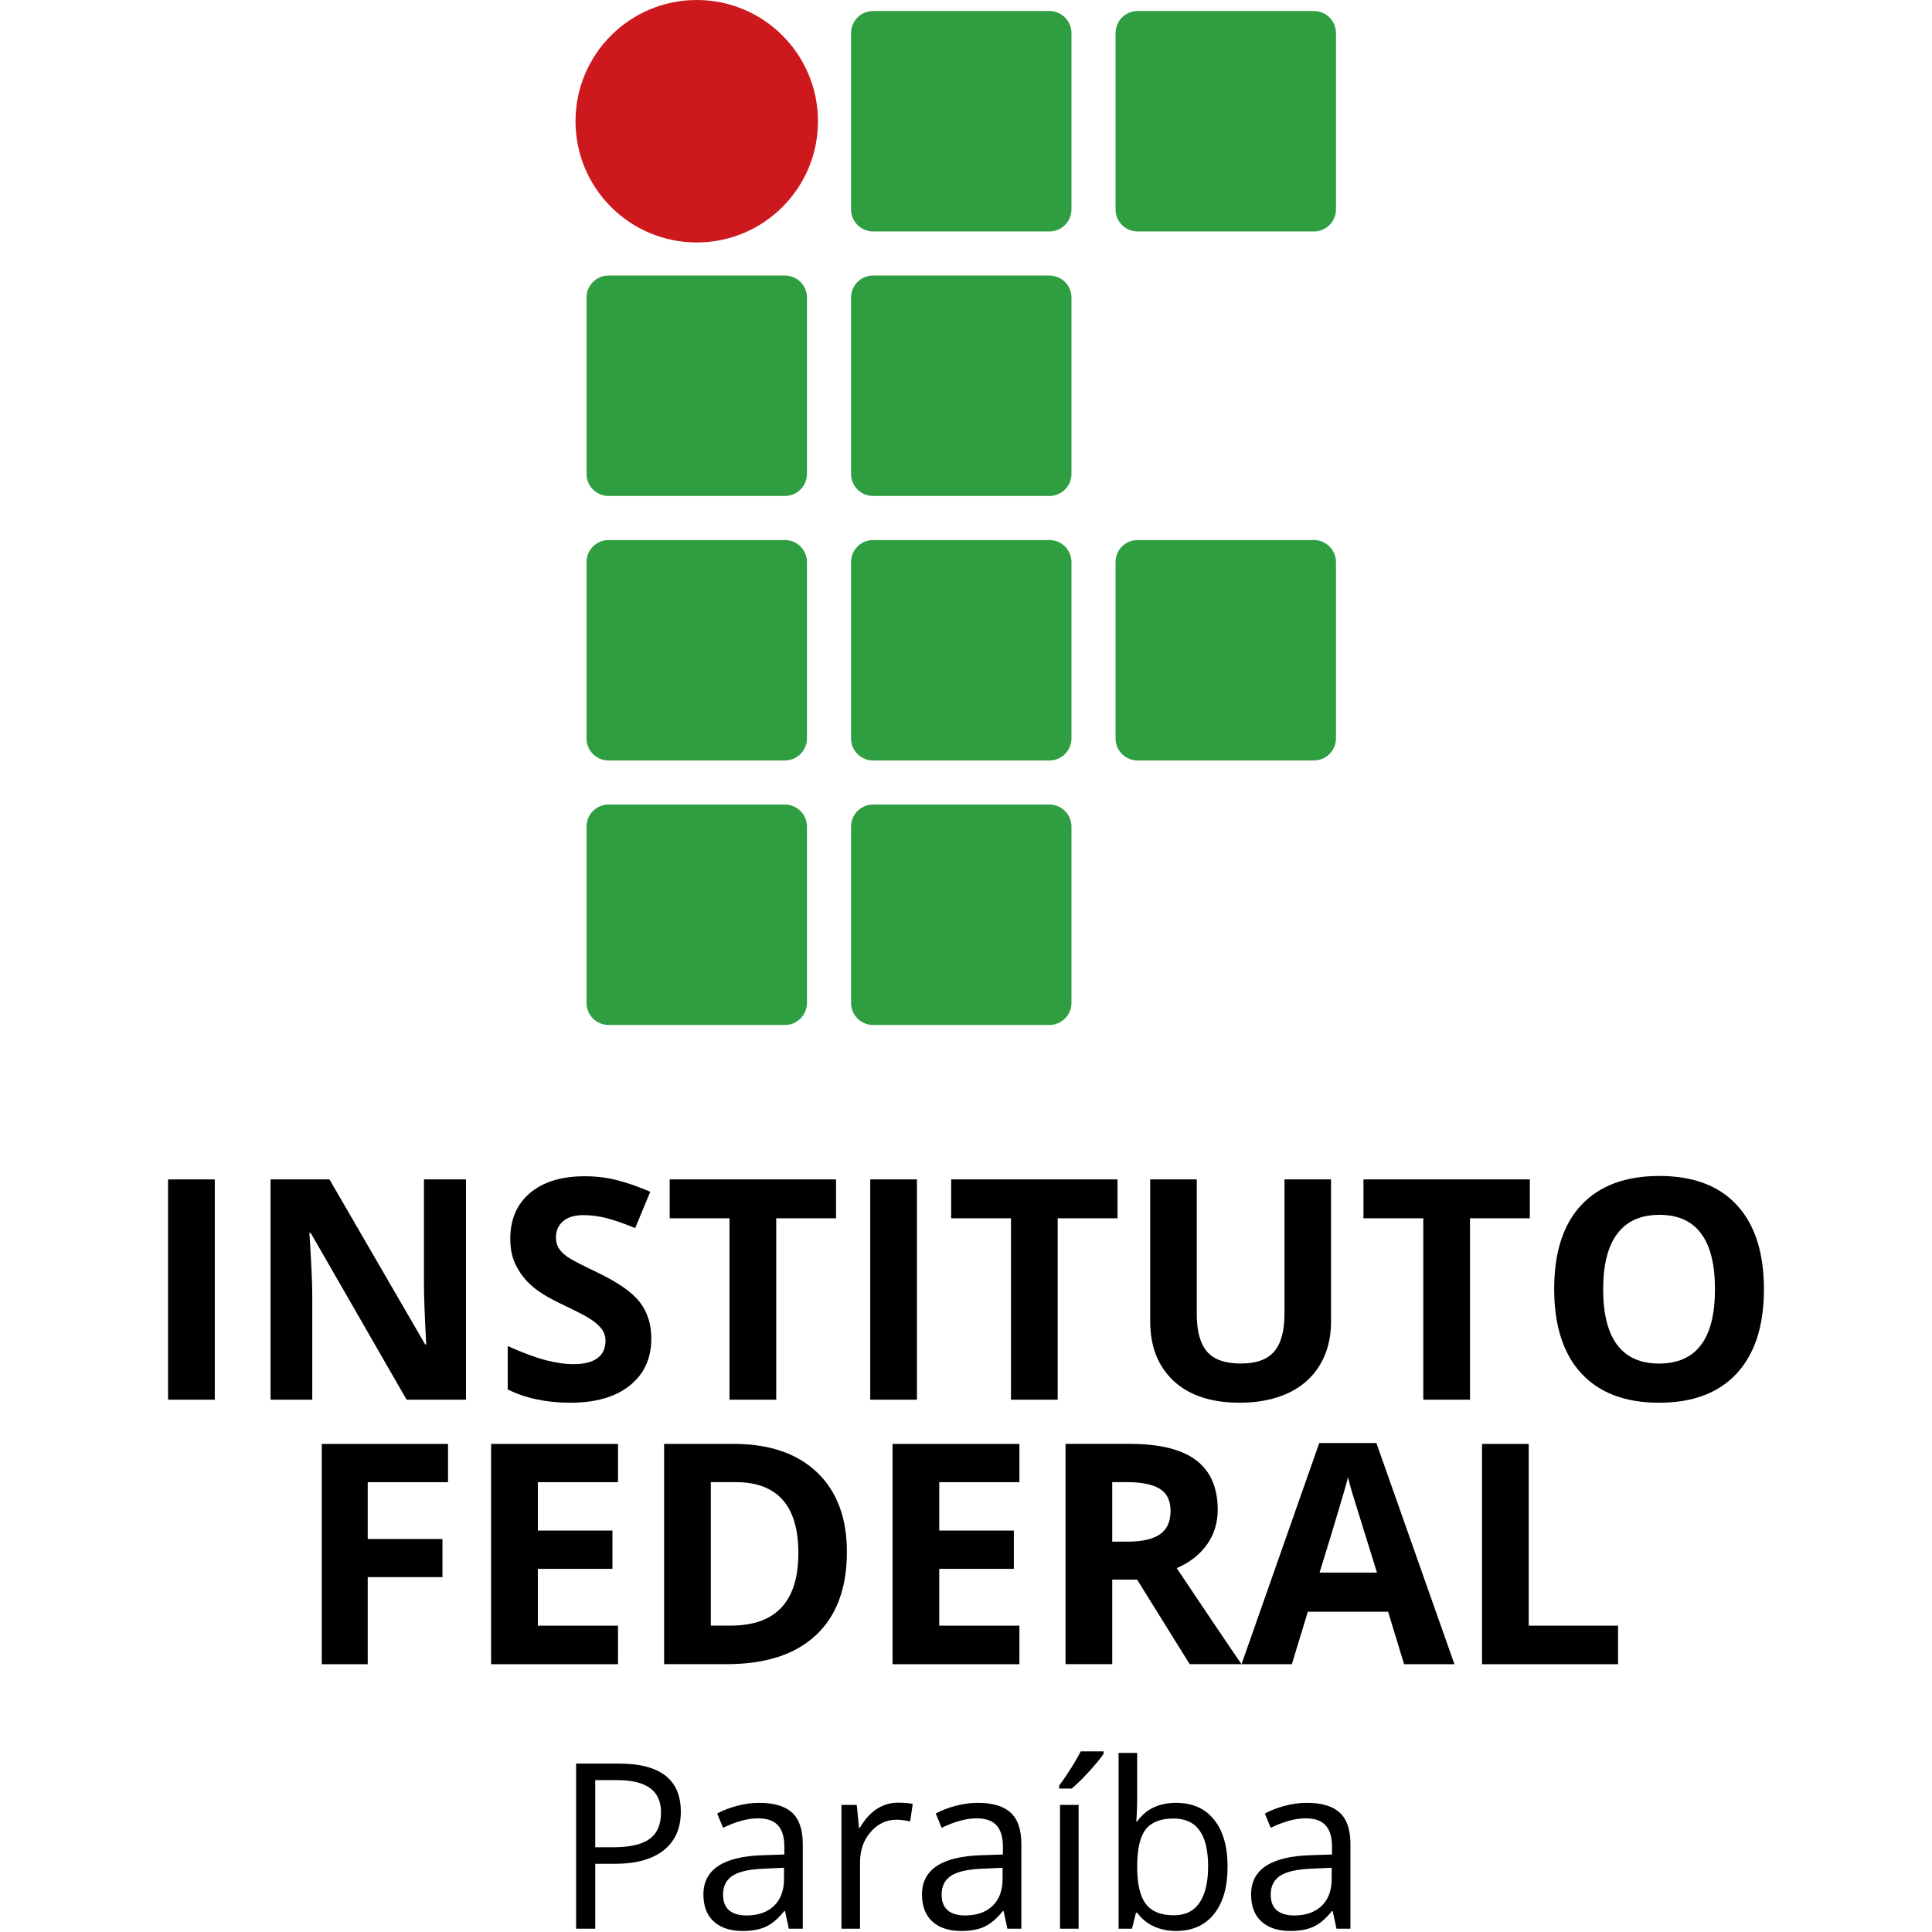
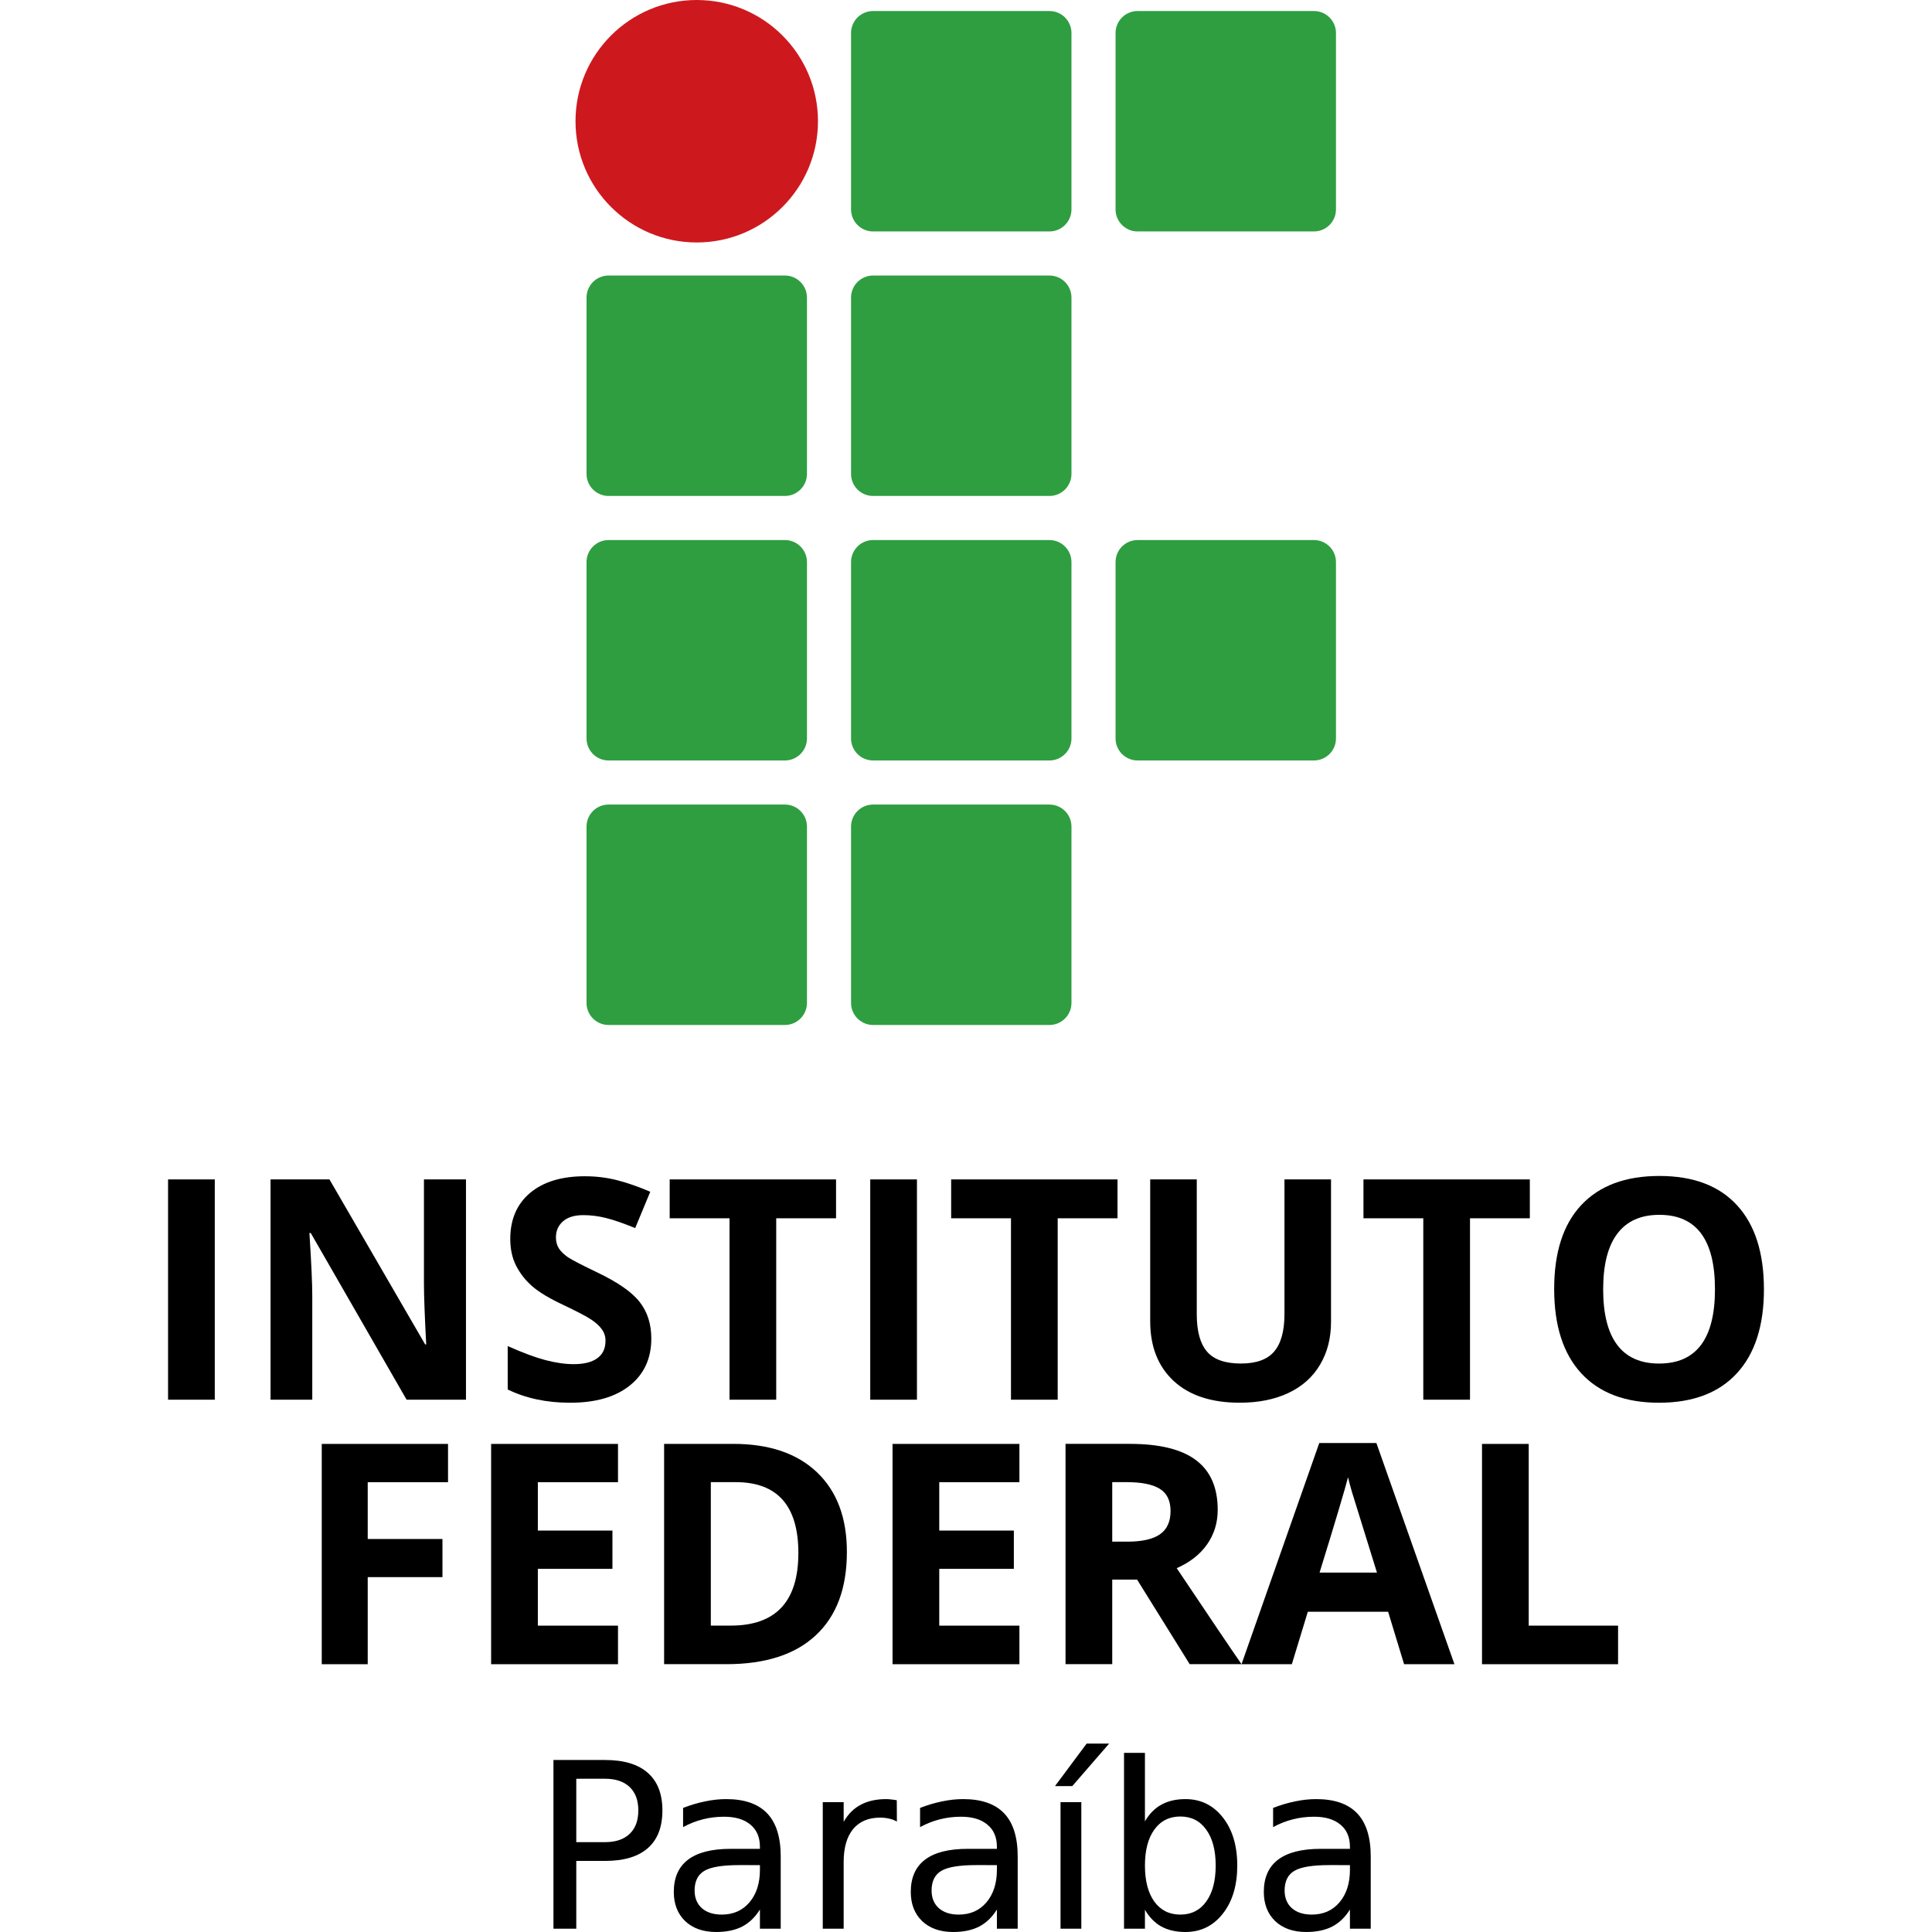
<svg xmlns="http://www.w3.org/2000/svg" version="1.1" viewBox="0 0 512 512" id="svg24" width="512" height="512">
  <defs id="defs24" />
  <g id="g25" transform="matrix(2.920751,0,0,2.920751,-54.85702,-8.762255)">
    <g fill="#2f9e41" transform="translate(24)" id="g9">
      <rect x="72" y="4" width="20" height="20" rx="2" ry="2" id="rect1" />
      <rect x="96" y="4" width="20" height="20" rx="2" ry="2" id="rect2" />
      <rect x="48" y="28" width="20" height="20" rx="2" ry="2" id="rect3" />
      <rect x="72" y="28" width="20" height="20" rx="2" ry="2" id="rect4" />
      <rect x="48" y="52" width="20" height="20" rx="2" ry="2" id="rect5" />
      <rect x="72" y="52" width="20" height="20" rx="2" ry="2" id="rect6" />
      <rect x="96" y="52" width="20" height="20" rx="2" ry="2" id="rect7" />
      <rect x="48" y="76" width="20" height="20" rx="2" ry="2" id="rect8" />
      <rect x="72" y="76" width="20" height="20" rx="2" ry="2" id="rect9" />
    </g>
    <circle cx="82" cy="14" r="11" fill="#cd191e" id="circle9" />
    <g transform="translate(24)" id="g17">
      <path d="m 10.031,130 v -19.988 h 4.238 V 130 Z" id="path9" />
      <path d="M 37.061,130 H 31.674 L 22.979,114.879 h -0.123 q 0.26,4.006 0.26,5.715 V 130 h -3.787 v -19.988 h 5.346 l 8.682,14.971 h 0.096 q -0.205,-3.897 -0.205,-5.51 v -9.461 h 3.814 z" id="path10" />
      <path d="m 53.877,124.45 q 0,2.707 -1.955,4.266 -1.941,1.559 -5.414,1.559 -3.199,0 -5.66,-1.203 v -3.938 q 2.023,0.902 3.418,1.272 1.408,0.369 2.57,0.369 1.395,0 2.133,-0.533 0.752,-0.533 0.752,-1.586 0,-0.588 -0.328,-1.039 -0.328,-0.465 -0.971,-0.889 -0.629,-0.424 -2.584,-1.353 -1.832,-0.861 -2.748,-1.654 -0.916,-0.793 -1.463,-1.846 -0.547,-1.053 -0.547,-2.461 0,-2.652 1.791,-4.17 1.805,-1.518 4.977,-1.518 1.559,0 2.967,0.369 1.422,0.369 2.967,1.039 l -1.367,3.295 q -1.6,-0.656 -2.652,-0.916 -1.039,-0.26 -2.051,-0.26 -1.203,0 -1.846,0.561 -0.643,0.561 -0.643,1.463 0,0.561 0.26,0.984 0.26,0.41 0.82,0.807 0.574,0.383 2.693,1.395 2.803,1.34 3.842,2.693 1.039,1.34 1.039,3.295 z" id="path11" />
      <path d="M 65.211,130 H 60.973 V 113.539 H 55.545 v -3.527 h 15.094 v 3.527 h -5.428 z" id="path12" />
      <path d="m 73.742,130 v -19.988 h 4.238 V 130 Z" id="path13" />
      <path d="M 90.75,130 H 86.512 V 113.539 H 81.084 v -3.527 h 15.094 v 3.527 h -5.428 z" id="path14" />
      <path d="m 115.55,110.01 v 12.934 q 0,2.215 -0.998,3.883 -0.984,1.668 -2.857,2.557 -1.873,0.889 -4.43,0.889 -3.856,0 -5.988,-1.969 -2.133,-1.982 -2.133,-5.414 v -12.879 h 4.225 v 12.236 q 0,2.311 0.93,3.391 0.93,1.08 3.076,1.08 2.078,0 3.008,-1.08 0.943,-1.094 0.943,-3.418 v -12.209 z" id="path15" />
      <path d="m 128.16,130 h -4.238 v -16.461 h -5.428 v -3.527 h 15.094 v 3.527 h -5.428 z" id="path16" />
      <path d="m 154.83,119.98 q 0,4.963 -2.461,7.629 -2.461,2.666 -7.055,2.666 -4.594,0 -7.055,-2.666 -2.461,-2.666 -2.461,-7.656 0,-4.99 2.461,-7.615 2.475,-2.639 7.082,-2.639 4.607,0 7.041,2.652 2.447,2.652 2.447,7.629 z m -14.588,0 q 0,3.35 1.272,5.045 1.272,1.695 3.801,1.695 5.072,0 5.072,-6.74 0,-6.754 -5.045,-6.754 -2.529,0 -3.814,1.709 -1.285,1.695 -1.285,5.045 z" id="path17" />
    </g>
    <g transform="translate(24)" id="g24">
      <path d="m 28.146,154 h -4.17 v -19.988 h 11.457 v 3.473 H 28.146 v 5.154 h 6.781 v 3.459 H 28.146 Z" id="path18" />
      <path d="M 50.855,154 H 39.343 v -19.988 h 11.512 v 3.473 h -7.273 v 4.389 h 6.768 v 3.473 h -6.768 v 5.154 h 7.273 z" id="path19" />
      <path d="m 71.623,143.81 q 0,4.936 -2.816,7.561 -2.803,2.625 -8.107,2.625 H 55.039 v -19.988 h 6.275 q 4.894,0 7.602,2.584 2.707,2.584 2.707,7.219 z m -4.402,0.109 q 0,-6.439 -5.688,-6.439 h -2.256 v 13.016 h 1.818 q 6.125,0 6.125,-6.576 z" id="path20" />
      <path d="M 87.277,154 H 75.765 v -19.988 h 11.512 v 3.473 h -7.273 v 4.389 h 6.768 v 3.473 h -6.768 v 5.154 h 7.273 z" id="path21" />
      <path d="m 95.699,142.88 h 1.367 q 2.01,0 2.967,-0.67 0.957,-0.67 0.957,-2.106 0,-1.422 -0.984,-2.023 -0.971,-0.602 -3.022,-0.602 h -1.285 z m 0,3.445 v 7.67 h -4.238 v -19.988 h 5.824 q 4.074,0 6.029,1.49 1.955,1.477 1.955,4.498 0,1.764 -0.971,3.144 -0.971,1.367 -2.748,2.147 4.512,6.74 5.879,8.709 h -4.703 l -4.771,-7.67 z" id="path22" />
      <path d="m 122.18,154 -1.449,-4.758 h -7.287 L 111.995,154 h -4.566 l 7.055,-20.07 h 5.182 l 7.082,20.07 z m -2.461,-8.312 q -2.01,-6.467 -2.269,-7.314 -0.246,-0.848 -0.355,-1.34 -0.451,1.75 -2.584,8.654 z" id="path23" />
      <path d="m 129.25,154 v -19.988 h 4.238 V 150.5 h 8.107 v 3.5 z" id="path24" />
    </g>
-     <text x="106" y="178" fill="#000000" font-family="'Open Sans'" font-size="21px" text-anchor="middle" style="line-height:1" id="text24">
-       <tspan x="106" y="178" id="tspan24">Paraíba</tspan>
-     </text>
+     <path d="m 71.07,164.393 v 5.752 h 2.604 q 1.446,0 2.235,-0.749 0.79,-0.749 0.79,-2.133 0,-1.374 -0.79,-2.123 -0.79,-0.749 -2.235,-0.749 z m -2.071,-1.702 h 4.676 q 2.574,0 3.886,1.169 1.323,1.159 1.323,3.404 0,2.266 -1.323,3.425 -1.312,1.159 -3.886,1.159 H 71.07 V 178 h -2.071 z m 16.857,9.536 q -2.287,0 -3.168,0.523 -0.882,0.523 -0.882,1.784 0,1.005 0.656,1.6 0.667,0.584 1.805,0.584 1.569,0 2.512,-1.107 0.954,-1.118 0.954,-2.963 v -0.42 z m 3.763,-0.779 V 178 h -1.887 v -1.743 q -0.646,1.046 -1.61,1.548 -0.964,0.492 -2.358,0.492 -1.764,0 -2.81,-0.984 -1.036,-0.995 -1.036,-2.656 0,-1.938 1.292,-2.922 1.302,-0.984 3.876,-0.984 h 2.646 v -0.185 q 0,-1.302 -0.861,-2.01 -0.851,-0.718 -2.399,-0.718 -0.984,0 -1.917,0.236 -0.933,0.236 -1.794,0.708 v -1.743 q 1.036,-0.4 2.01,-0.595 0.974,-0.205 1.897,-0.205 2.492,0 3.722,1.292 1.23,1.292 1.23,3.917 z M 100.16,168.279 q -0.318,-0.185 -0.697,-0.267 -0.369,-0.092 -0.82,-0.092 -1.6,0 -2.461,1.046 -0.851,1.036 -0.851,2.984 V 178 h -1.897 v -11.484 h 1.897 v 1.784 q 0.595,-1.046 1.548,-1.548 0.954,-0.513 2.317,-0.513 0.195,0 0.431,0.031 0.236,0.021 0.523,0.072 z m 7.198,3.948 q -2.287,0 -3.168,0.523 -0.882,0.523 -0.882,1.784 0,1.005 0.656,1.6 0.666,0.584 1.805,0.584 1.569,0 2.512,-1.107 0.954,-1.118 0.954,-2.963 v -0.42 z m 3.763,-0.779 V 178 h -1.887 v -1.743 q -0.646,1.046 -1.61,1.548 -0.964,0.492 -2.358,0.492 -1.764,0 -2.81,-0.984 -1.036,-0.995 -1.036,-2.656 0,-1.938 1.292,-2.922 1.302,-0.984 3.876,-0.984 h 2.646 v -0.185 q 0,-1.302 -0.861,-2.01 -0.851,-0.718 -2.399,-0.718 -0.984,0 -1.917,0.236 -0.933,0.236 -1.794,0.708 v -1.743 q 1.036,-0.4 2.01,-0.595 0.974,-0.205 1.897,-0.205 2.492,0 3.722,1.292 1.23,1.292 1.23,3.917 z m 6.255,-10.244 h 2.041 l -3.343,3.855 h -1.569 z m -2.369,5.312 h 1.887 V 178 h -1.887 z m 0.943,-0.277 z m 13.135,6.029 q 0,-2.082 -0.861,-3.261 -0.851,-1.189 -2.348,-1.189 -1.497,0 -2.358,1.189 -0.851,1.179 -0.851,3.261 0,2.082 0.851,3.271 0.861,1.179 2.358,1.179 1.497,0 2.348,-1.179 0.861,-1.189 0.861,-3.271 z m -6.419,-4.009 q 0.595,-1.025 1.497,-1.518 0.913,-0.502 2.174,-0.502 2.092,0 3.394,1.661 1.312,1.661 1.312,4.368 0,2.707 -1.312,4.368 -1.302,1.661 -3.394,1.661 -1.261,0 -2.174,-0.492 -0.902,-0.502 -1.497,-1.528 V 178 h -1.897 v -15.955 h 1.897 z m 16.724,3.968 q -2.287,0 -3.168,0.523 -0.882,0.523 -0.882,1.784 0,1.005 0.656,1.6 0.667,0.584 1.805,0.584 1.569,0 2.512,-1.107 0.954,-1.118 0.954,-2.963 v -0.42 z m 3.763,-0.779 V 178 h -1.887 v -1.743 q -0.646,1.046 -1.61,1.548 -0.964,0.492 -2.358,0.492 -1.764,0 -2.81,-0.984 -1.036,-0.995 -1.036,-2.656 0,-1.938 1.292,-2.922 1.302,-0.984 3.876,-0.984 h 2.646 v -0.185 q 0,-1.302 -0.861,-2.01 -0.851,-0.718 -2.399,-0.718 -0.984,0 -1.917,0.236 -0.933,0.236 -1.794,0.708 v -1.743 q 1.036,-0.4 2.01,-0.595 0.974,-0.205 1.897,-0.205 2.492,0 3.722,1.292 1.23,1.292 1.23,3.917 z" id="text24" style="font-size:21px;line-height:1;font-family:'Open Sans';text-anchor:middle" aria-label="Paraíba" />
  </g>
</svg>
